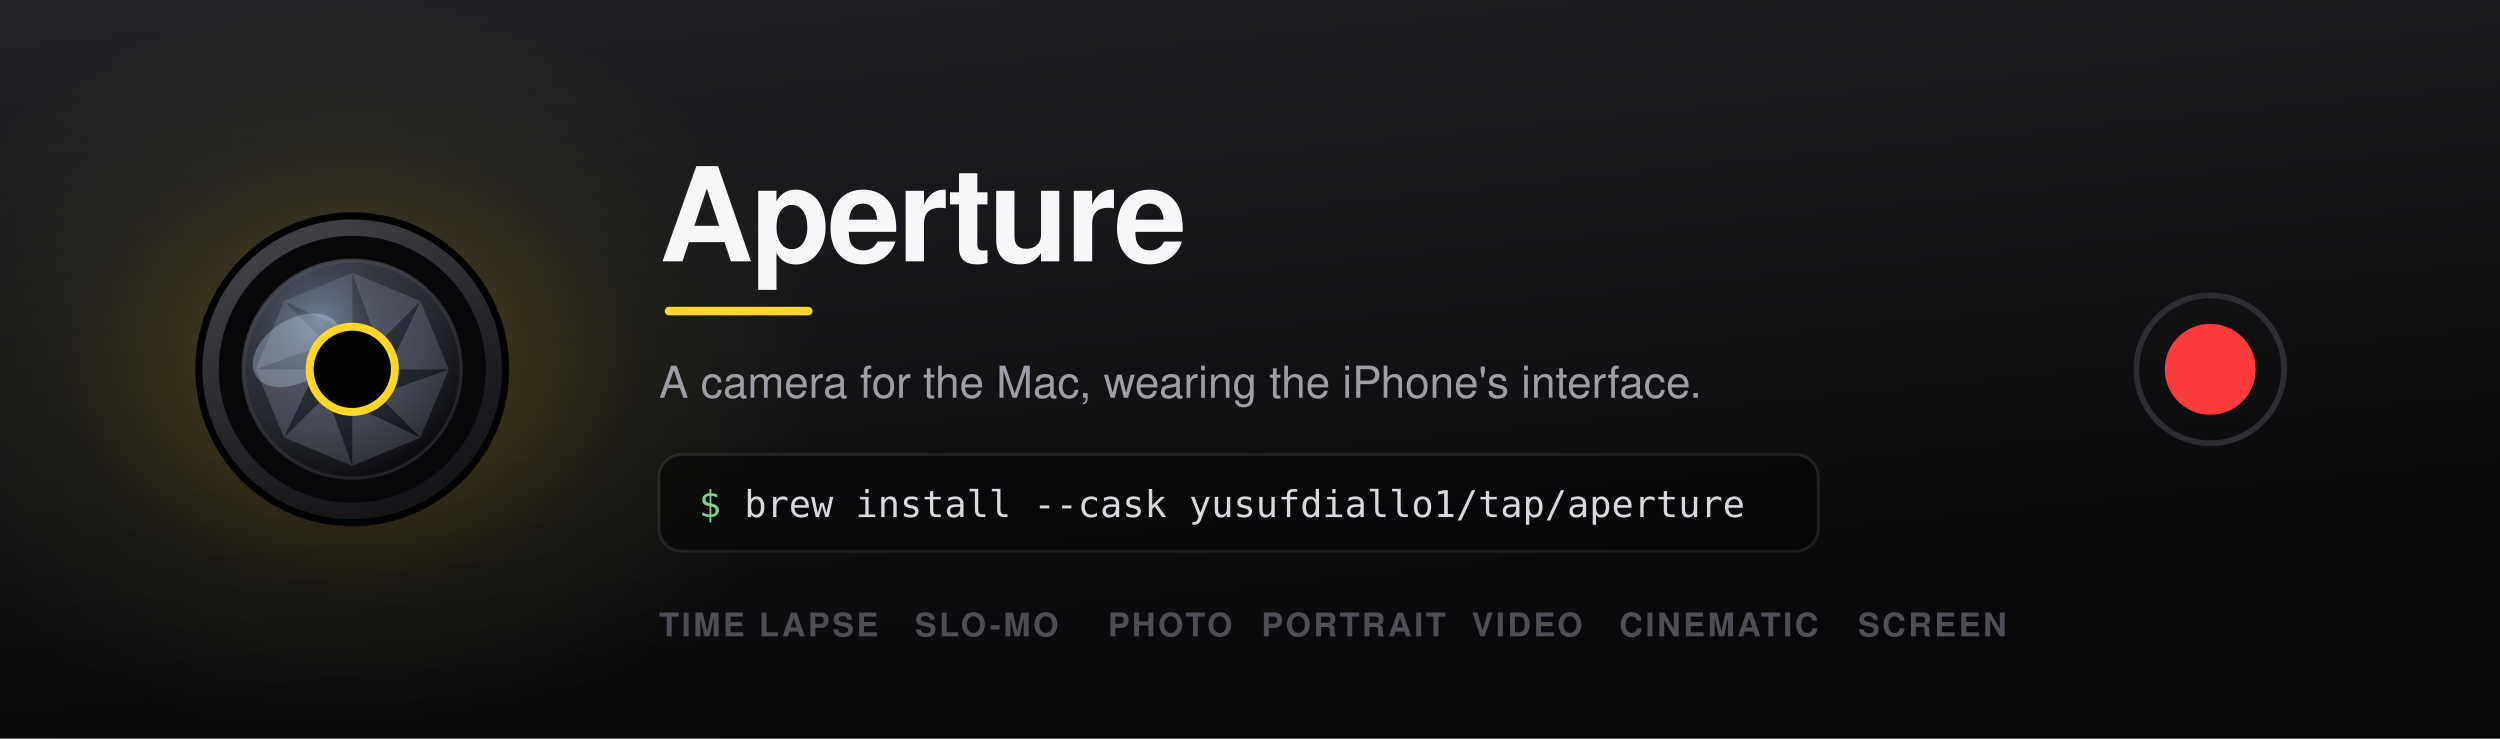
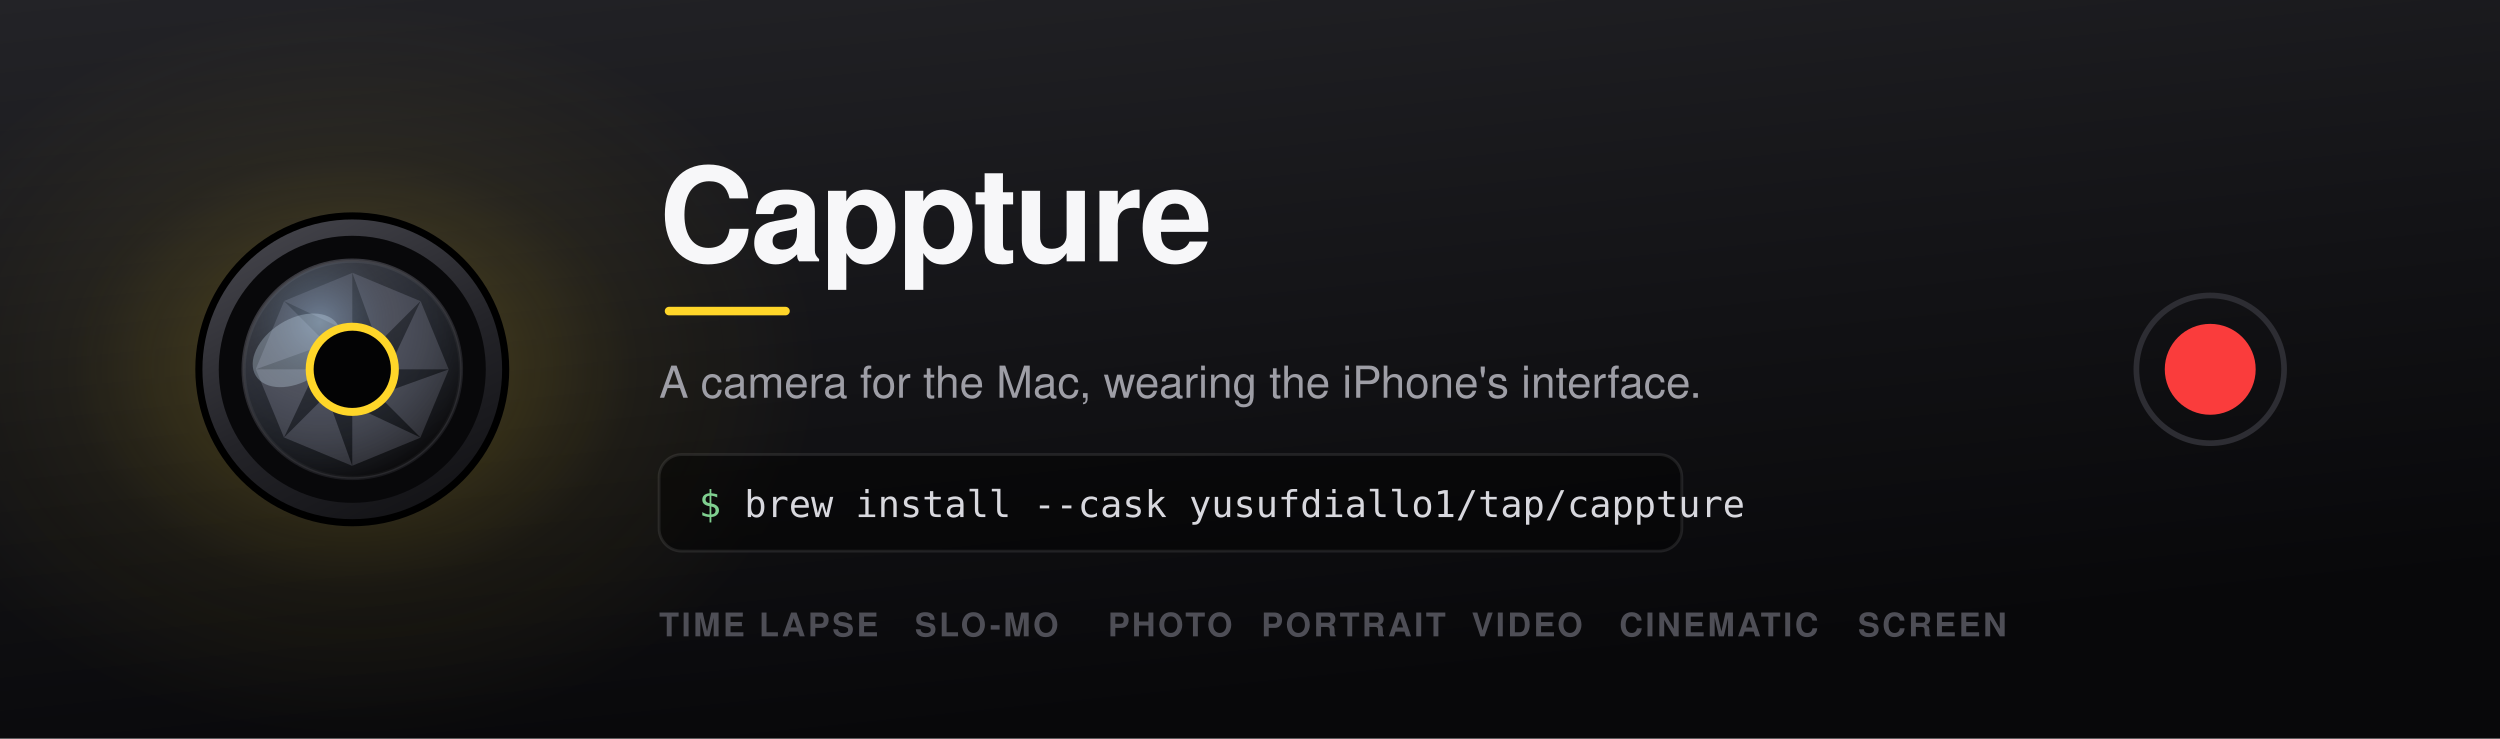
- <svg xmlns="http://www.w3.org/2000/svg" viewBox="0 0 880 260" width="880" height="260" role="img" aria-label="Aperture — a camera for the Mac, wearing the iPhone's interface">
+ <svg xmlns="http://www.w3.org/2000/svg" viewBox="0 0 880 260" width="880" height="260" role="img" aria-label="Cappture — a camera for the Mac, wearing the iPhone's interface">
  <defs>
    <linearGradient id="bg" x1="0" y1="0" x2="0.35" y2="1">
      <stop offset="0%" stop-color="#232327" />
      <stop offset="60%" stop-color="#121215" />
      <stop offset="100%" stop-color="#08080A" />
    </linearGradient>
    <radialGradient id="glow" cx="50%" cy="50%" r="50%">
      <stop offset="0%" stop-color="#FFD629" stop-opacity="0.26" />
      <stop offset="60%" stop-color="#FFD629" stop-opacity="0.05" />
      <stop offset="100%" stop-color="#FFD629" stop-opacity="0" />
    </radialGradient>
    <linearGradient id="body" x1="0.25" y1="0" x2="0.75" y2="1">
      <stop offset="0%" stop-color="#44444B" />
      <stop offset="55%" stop-color="#232328" />
      <stop offset="100%" stop-color="#121215" />
    </linearGradient>
    <radialGradient id="dome" cx="35%" cy="28%" r="75%">
      <stop offset="0%" stop-color="#8FB4D8" stop-opacity="0.45" />
      <stop offset="45%" stop-color="#3A4A5C" stop-opacity="0.18" />
      <stop offset="100%" stop-color="#000" stop-opacity="0.5" />
    </radialGradient>
  </defs>
  <rect width="880" height="260" fill="url(#bg)" />
  <ellipse cx="124" cy="130" rx="165" ry="130" fill="url(#glow)" />
  <g transform="translate(124 130)">
    <circle r="54" fill="url(#body)" stroke="#000" stroke-width="2.5" />
    <circle r="43" fill="none" stroke="#08080A" stroke-width="8" />
    <circle r="38" fill="none" stroke="#FFFFFF" stroke-opacity="0.07" stroke-width="1" />
    <g fill="#52525C">
      <g>
        <path d="M0,-34 L24,-24 L9,-9 Z" />
        <path d="M0,-34 L24,-24 L9,-9 Z" transform="rotate(90)" />
        <path d="M0,-34 L24,-24 L9,-9 Z" transform="rotate(180)" />
        <path d="M0,-34 L24,-24 L9,-9 Z" transform="rotate(270)" />
        <path d="M0,-34 L24,-24 L9,-9 Z" transform="rotate(45)" />
        <path d="M0,-34 L24,-24 L9,-9 Z" transform="rotate(135)" />
        <path d="M0,-34 L24,-24 L9,-9 Z" transform="rotate(225)" />
        <path d="M0,-34 L24,-24 L9,-9 Z" transform="rotate(315)" />
        <animateTransform attributeName="transform" type="rotate" values="0;44;0" dur="7s" repeatCount="indefinite" calcMode="spline" keySplines="0.45 0 0.2 1;0.45 0 0.2 1" keyTimes="0;0.5;1" />
      </g>
    </g>
    <circle r="38" fill="url(#dome)" />
    <ellipse cx="-13" cy="-16" rx="17" ry="11" fill="#CFE4F5" opacity="0.3" transform="rotate(-32)" />
    <circle r="15" fill="#030304" stroke="#FFD629" stroke-width="2.8">
      <animate attributeName="r" values="15;10;15" dur="7s" repeatCount="indefinite" calcMode="spline" keySplines="0.45 0 0.2 1;0.45 0 0.2 1" keyTimes="0;0.5;1" />
    </circle>
    <circle r="15" fill="none" stroke="#FFD629" stroke-width="1" opacity="0.35">
      <animate attributeName="r" values="15;26;15" dur="7s" repeatCount="indefinite" />
      <animate attributeName="opacity" values="0.35;0;0.35" dur="7s" repeatCount="indefinite" />
    </circle>
  </g>
-   <text x="232" y="92" font-family="-apple-system,BlinkMacSystemFont,'SF Pro Display',Helvetica,Arial,sans-serif" font-size="46" font-weight="700" fill="#F7F7F9" letter-spacing="-1">Aperture</text>
-   <rect x="234" y="108" width="52" height="3" rx="1.5" fill="#FFD629" />
+   <text x="232" y="92" font-family="-apple-system,BlinkMacSystemFont,'SF Pro Display',Helvetica,Arial,sans-serif" font-size="46" font-weight="700" fill="#F7F7F9" letter-spacing="-1">Cappture</text>
+   <rect x="234" y="108" width="44" height="3" rx="1.5" fill="#FFD629" />
  <text x="232" y="140" font-family="-apple-system,BlinkMacSystemFont,'SF Pro Text',Helvetica,Arial,sans-serif" font-size="15.5" fill="#9E9EA6">A camera for the Mac, wearing the iPhone's interface.</text>
  <g transform="translate(232 160)">
-     <rect width="408" height="34" rx="8" fill="#000" fill-opacity="0.45" stroke="#FFFFFF" stroke-opacity="0.09" />
+     <rect width="360" height="34" rx="8" fill="#000" fill-opacity="0.45" stroke="#FFFFFF" stroke-opacity="0.09" />
    <text x="14" y="22" font-family="ui-monospace,SFMono-Regular,Menlo,monospace" font-size="13" fill="#7FCF8F">$</text>
-     <text x="30" y="22" font-family="ui-monospace,SFMono-Regular,Menlo,monospace" font-size="13" fill="#D8D8DE">brew install --cask yusufdiallo1/tap/aperture</text>
+     <text x="30" y="22" font-family="ui-monospace,SFMono-Regular,Menlo,monospace" font-size="13" fill="#D8D8DE">brew install --cask yusufdiallo1/tap/cappture</text>
  </g>
  <g font-family="-apple-system,BlinkMacSystemFont,'SF Pro Text',Helvetica,Arial,sans-serif" font-size="11.5" font-weight="600" letter-spacing="0.9">
    <text x="232" y="224" fill="#4E4E56">TIME LAPSE</text>
    <text x="322" y="224" fill="#4E4E56">SLO-MO</text>
    <text x="390" y="224" fill="#4E4E56">PHOTO
      <animate attributeName="fill" values="#FFD629;#4E4E56;#4E4E56;#4E4E56;#4E4E56;#FFD629" dur="9s" repeatCount="indefinite" />
    </text>
    <text x="444" y="224" fill="#4E4E56">PORTRAIT
      <animate attributeName="fill" values="#4E4E56;#FFD629;#4E4E56;#4E4E56;#4E4E56;#4E4E56" dur="9s" repeatCount="indefinite" />
    </text>
    <text x="518" y="224" fill="#4E4E56">VIDEO
      <animate attributeName="fill" values="#4E4E56;#4E4E56;#FFD629;#4E4E56;#4E4E56;#4E4E56" dur="9s" repeatCount="indefinite" />
    </text>
    <text x="570" y="224" fill="#4E4E56">CINEMATIC
      <animate attributeName="fill" values="#4E4E56;#4E4E56;#4E4E56;#FFD629;#4E4E56;#4E4E56" dur="9s" repeatCount="indefinite" />
    </text>
    <text x="654" y="224" fill="#4E4E56">SCREEN
      <animate attributeName="fill" values="#4E4E56;#4E4E56;#4E4E56;#4E4E56;#FFD629;#4E4E56" dur="9s" repeatCount="indefinite" />
    </text>
  </g>
  <g transform="translate(778 130)">
    <circle r="26" fill="none" stroke="#2D2D33" stroke-width="2" />
    <circle r="26" fill="none" stroke="#FA3C3C" stroke-width="2" opacity="0">
      <animate attributeName="r" values="26;38;26" dur="2.6s" repeatCount="indefinite" />
      <animate attributeName="opacity" values="0.55;0;0.55" dur="2.6s" repeatCount="indefinite" />
    </circle>
    <circle r="16" fill="#FA3C3C">
      <animate attributeName="opacity" values="1;0.4;1" dur="2.6s" repeatCount="indefinite" />
    </circle>
  </g>
</svg>
